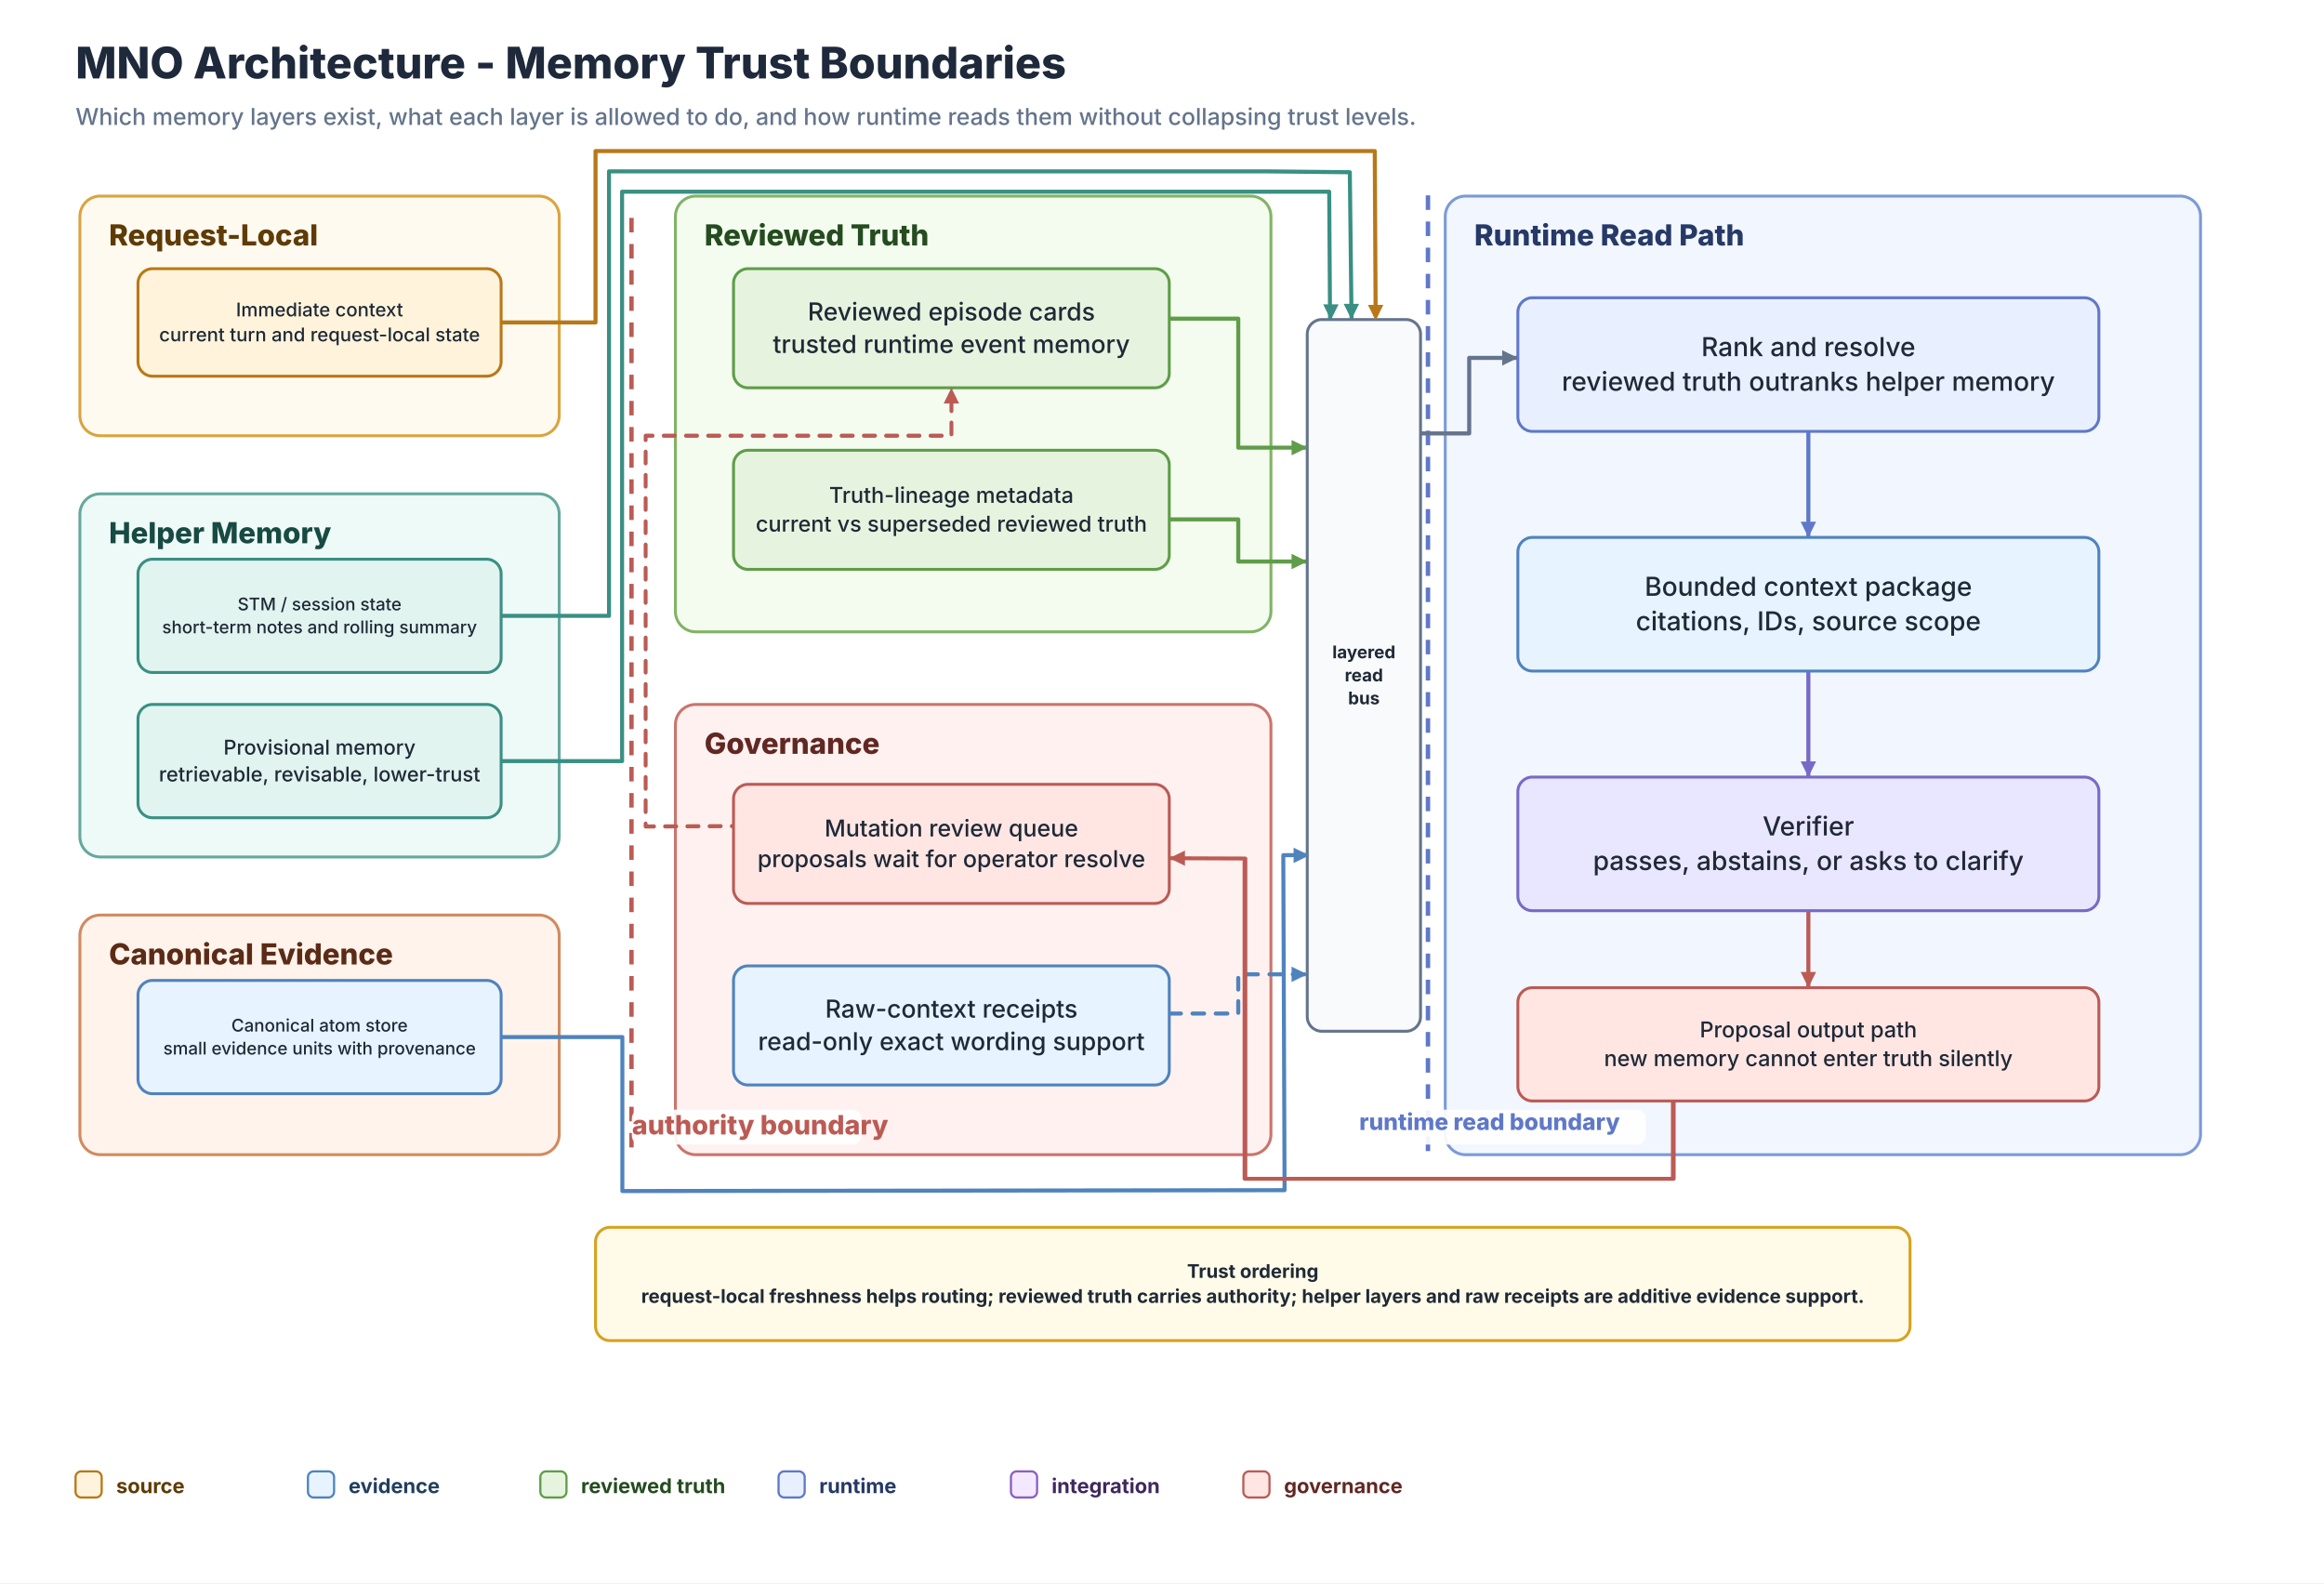
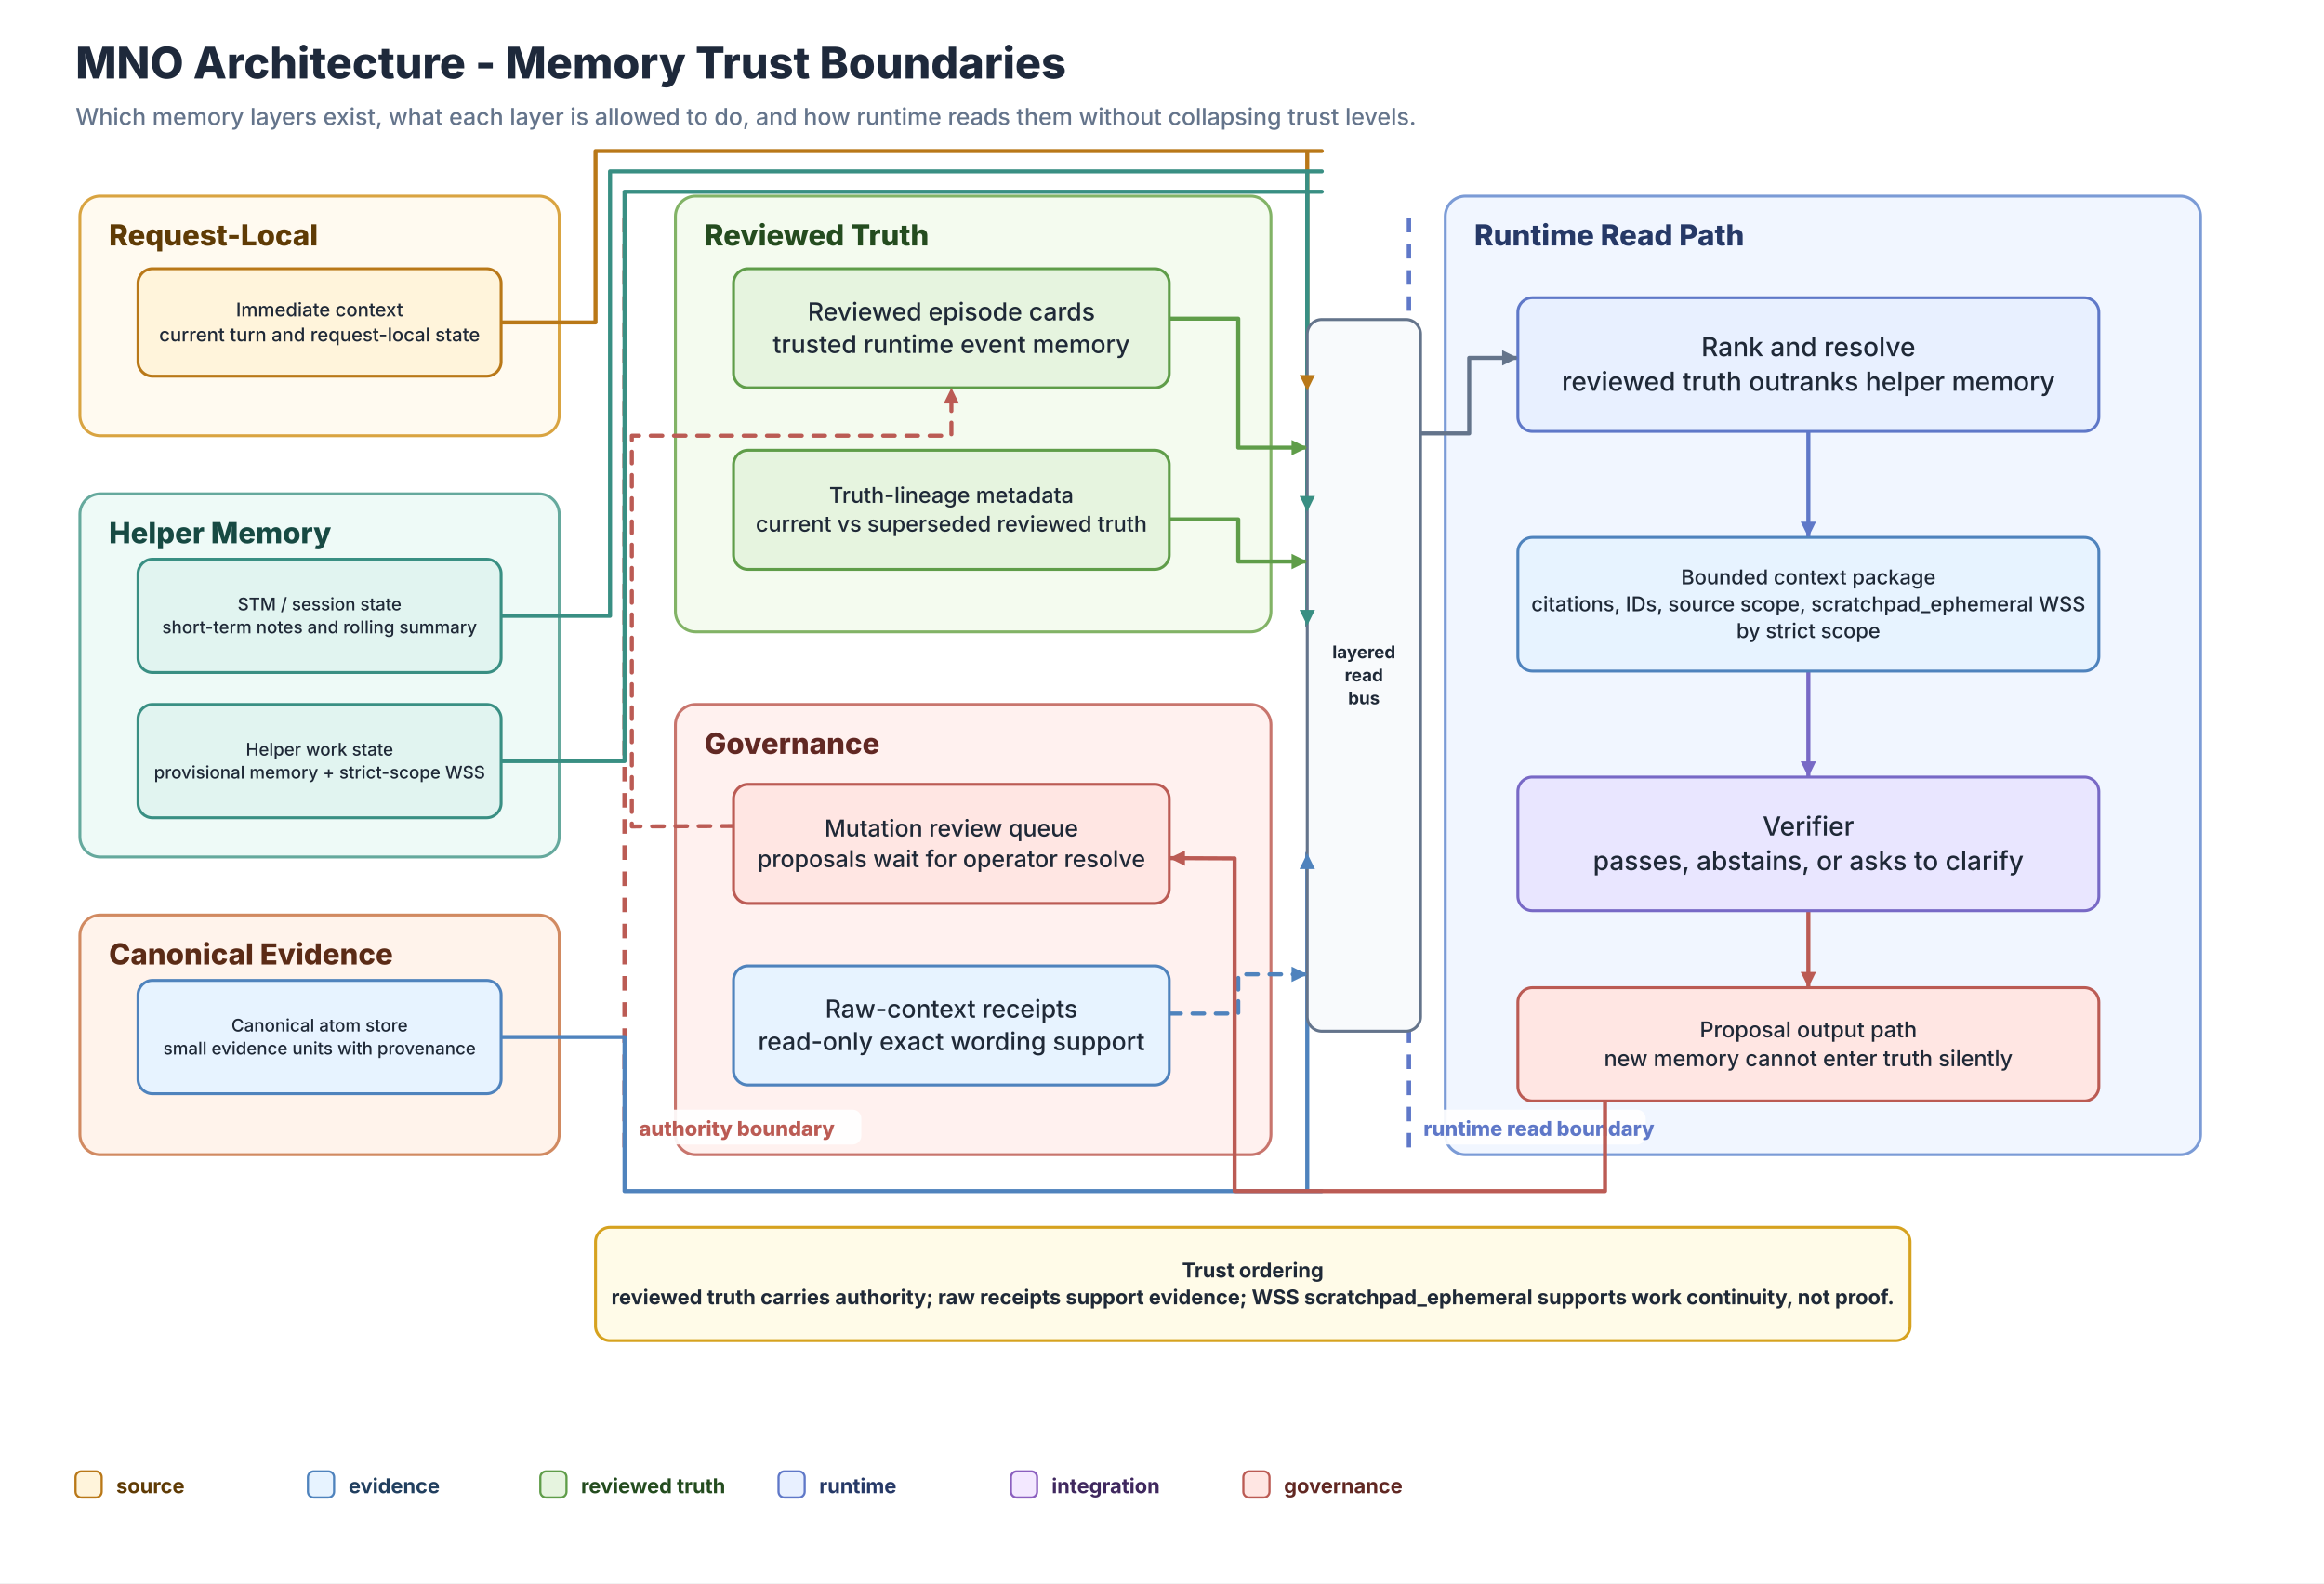
- <svg xmlns="http://www.w3.org/2000/svg" width="1600" height="1090" viewBox="0 0 1600 1090" role="img" aria-label="MNO Architecture - Memory Trust Boundaries" version="1.1" id="svg67">
-   <defs id="defs67" />
-   <rect width="100%" height="100%" fill="#ffffff" id="rect1" />
-   <text x="52" y="54" font-family="Segoe UI, Inter, Arial, sans-serif" font-size="30" font-weight="800" fill="#1e293b" id="text1">MNO Architecture - Memory Trust Boundaries</text>
-   <text x="52" y="86" font-family="Segoe UI, Inter, Arial, sans-serif" font-size="16" font-weight="500" fill="#64748b" id="text2">Which memory layers exist, what each layer is allowed to do, and how runtime reads them without collapsing trust levels.</text>
-   <rect x="55" y="135" width="330" height="165" rx="14" fill="#fffaf0" stroke="#d9a441" stroke-width="2" id="rect2" />
-   <text x="75.0" y="169.0" font-family="Segoe UI, Inter, Arial, sans-serif" font-size="20" font-weight="800" fill="#5f3b05" id="text3">Request-Local</text>
-   <rect x="55" y="340" width="330" height="250" rx="14" fill="#eefaf7" stroke="#65a99d" stroke-width="2" id="rect3" />
-   <text x="75.0" y="374.0" font-family="Segoe UI, Inter, Arial, sans-serif" font-size="20" font-weight="800" fill="#174a43" id="text4">Helper Memory</text>
-   <rect x="55" y="630" width="330" height="165" rx="14" fill="#fff3eb" stroke="#d18a61" stroke-width="2" id="rect4" />
-   <text x="75.0" y="664.0" font-family="Segoe UI, Inter, Arial, sans-serif" font-size="20" font-weight="800" fill="#5b2b16" id="text5">Canonical Evidence</text>
-   <rect x="465" y="135" width="410" height="300" rx="14" fill="#f4fbef" stroke="#82b366" stroke-width="2" id="rect5" />
-   <text x="485.0" y="169.0" font-family="Segoe UI, Inter, Arial, sans-serif" font-size="20" font-weight="800" fill="#244c1f" id="text6">Reviewed Truth</text>
-   <rect x="465" y="485" width="410" height="310" rx="14" fill="#fff1ef" stroke="#c8756d" stroke-width="2" id="rect6" />
-   <text x="485.0" y="519.0" font-family="Segoe UI, Inter, Arial, sans-serif" font-size="20" font-weight="800" fill="#612823" id="text7">Governance</text>
-   <rect x="995" y="135" width="520" height="660" rx="14" fill="#f1f6ff" stroke="#7b9bd6" stroke-width="2" id="rect7" />
-   <text x="1015.0" y="169.0" font-family="Segoe UI, Inter, Arial, sans-serif" font-size="20" font-weight="800" fill="#263967" id="text8">Runtime Read Path</text>
-   <line x1="434.768" y1="150" x2="434.768" y2="790" stroke="#bb5b54" stroke-width="3" stroke-dasharray="10, 8" id="line8" />
-   <rect x="435.0" y="764.0" width="158" height="24" rx="6" fill="#ffffff" fill-opacity="0.92" id="rect8" />
-   <text x="435.111" y="781.046" font-family="'Segoe UI', Inter, Arial, sans-serif" font-size="18.347px" font-weight="800" fill="#bb5b54" id="text9" style="stroke-width:1.311">authority boundary</text>
-   <line x1="983.111" y1="134.505" x2="983.111" y2="795.364" stroke="#5f78c8" stroke-width="3.048" stroke-dasharray="10, 8" id="line9" />
-   <rect x="975.0" y="764.0" width="158" height="24" rx="6" fill="#ffffff" fill-opacity="0.92" id="rect9" />
-   <text x="935.782" y="777.972" font-family="'Segoe UI', Inter, Arial, sans-serif" font-size="15.805px" font-weight="800" fill="#5f78c8" id="text10" style="stroke-width:1.129">runtime read boundary</text>
-   <path id="polyline10" style="fill:none;stroke:#b97818;stroke-width:2.8;stroke-linecap:round;stroke-linejoin:round" d="m 345,222 h 65 V 104 h 500 36.484 l 0.596,113.152" />
-   <path id="polyline11" transform="matrix(0.9905301,0,0,1.000043,3.260479,-0.01167464)" style="fill:none;stroke:#398f83;stroke-width:2.8;stroke-linecap:round;stroke-linejoin:round" d="m 345,424 h 75 V 118 h 457.511 l 57.385,0.596 1.203,101.408" />
-   <path id="polyline12" transform="matrix(0.9800082,0,0,1.000071,6.883121,-0.02337155)" style="fill:none;stroke:#398f83;stroke-width:2.8;stroke-linecap:round;stroke-linejoin:round" d="m 345,524 h 85 V 132 h 480 16.757 l 0.608,89.535" />
-   <path id="polyline13" transform="matrix(0.9821123,0,0,1.000107,6.158778,-0.07542246)" style="fill:none;stroke:#4f83bd;stroke-width:2.8;stroke-linecap:round;stroke-linejoin:round" d="m 345,714 h 85 v 106 l 464.223,-0.596 -0.898,-230.61 16.991,-0.103" />
-   <polyline points="805.0,219.4 852.5,219.4 852.5,308.2 900.0,308.2" fill="none" stroke="#5f9d49" stroke-width="2.8" stroke-linecap="round" stroke-linejoin="round" id="polyline14" />
-   <path id="polyline15" style="fill:none;stroke:#5f9d49;stroke-width:2.8;stroke-linecap:round;stroke-linejoin:round" d="m 805,357.6 h 47.5 v 29 h 46.904" />
-   <polyline points="805.0,697.8 852.5,697.8 852.5,670.8 900.0,670.8" fill="none" stroke="#4f83bd" stroke-width="2.8" stroke-linecap="round" stroke-linejoin="round" stroke-dasharray="8 8" id="polyline16" />
-   <polyline points="978.0,298.4 1011.5,298.4 1011.5,246.4 1045.0,246.4" fill="none" stroke="#64748b" stroke-width="2.8" stroke-linecap="round" stroke-linejoin="round" id="polyline17" />
-   <polyline points="1245.0,297.0 1245.0,370.0" fill="none" stroke="#5f78c8" stroke-width="2.8" stroke-linecap="round" stroke-linejoin="round" id="polyline18" />
-   <polyline points="1245.0,462.0 1245.0,535.0" fill="none" stroke="#7869c6" stroke-width="2.8" stroke-linecap="round" stroke-linejoin="round" id="polyline19" />
-   <polyline points="1245.0,627.0 1245.0,680.0" fill="none" stroke="#bb5b54" stroke-width="2.8" stroke-linecap="round" stroke-linejoin="round" id="polyline20" />
-   <polyline points="1105.0,758.0 1105.0,820.0 850.0,820.0 850.0,591.0 805.0,590.8" fill="none" stroke="#bb5b54" stroke-width="2.8" stroke-linecap="round" stroke-linejoin="round" id="polyline21" transform="matrix(1.156419,0,0,0.9628897,-125.84,22.0059)" />
-   <polyline points="505.0,568.7 435.0,569.0 435.0,300.0 655.0,300.0 655.0,267.0" fill="none" stroke="#bb5b54" stroke-width="2.8" stroke-linecap="round" stroke-linejoin="round" stroke-dasharray="8, 8" id="polyline22" transform="matrix(0.9569337,0,0,1.000201,28.23876,-0.08398914)" />
-   <rect x="95" y="185" width="250" height="74" rx="10" fill="#fff4db" stroke="#b97818" stroke-width="2" id="rect22" />
-   <g class="node-label" id="g23">
-     <text x="220.0" y="217.8" text-anchor="middle" font-family="Segoe UI, Inter, Arial, sans-serif" font-size="13" font-weight="500" fill="#1f2937" id="text22">Immediate context</text>
-     <text x="220.0" y="235.0" text-anchor="middle" font-family="Segoe UI, Inter, Arial, sans-serif" font-size="13" font-weight="500" fill="#1f2937" id="text23">current turn and request-local state</text>
+ <svg xmlns="http://www.w3.org/2000/svg" width="1600" height="1090" viewBox="0 0 1600 1090" role="img" aria-label="MNO Architecture - Memory Trust Boundaries">
+   <rect width="100%" height="100%" fill="#ffffff" />
+   <text x="52" y="54" font-family="Segoe UI, Inter, Arial, sans-serif" font-size="30" font-weight="800" fill="#1e293b">MNO Architecture - Memory Trust Boundaries</text>
+   <text x="52" y="86" font-family="Segoe UI, Inter, Arial, sans-serif" font-size="16" font-weight="500" fill="#64748b">Which memory layers exist, what each layer is allowed to do, and how runtime reads them without collapsing trust levels.</text>
+   <rect x="55" y="135" width="330" height="165" rx="14" fill="#fffaf0" stroke="#d9a441" stroke-width="2" />
+   <text x="75.0" y="169.0" font-family="Segoe UI, Inter, Arial, sans-serif" font-size="20" font-weight="800" fill="#5f3b05">Request-Local</text>
+   <rect x="55" y="340" width="330" height="250" rx="14" fill="#eefaf7" stroke="#65a99d" stroke-width="2" />
+   <text x="75.0" y="374.0" font-family="Segoe UI, Inter, Arial, sans-serif" font-size="20" font-weight="800" fill="#174a43">Helper Memory</text>
+   <rect x="55" y="630" width="330" height="165" rx="14" fill="#fff3eb" stroke="#d18a61" stroke-width="2" />
+   <text x="75.0" y="664.0" font-family="Segoe UI, Inter, Arial, sans-serif" font-size="20" font-weight="800" fill="#5b2b16">Canonical Evidence</text>
+   <rect x="465" y="135" width="410" height="300" rx="14" fill="#f4fbef" stroke="#82b366" stroke-width="2" />
+   <text x="485.0" y="169.0" font-family="Segoe UI, Inter, Arial, sans-serif" font-size="20" font-weight="800" fill="#244c1f">Reviewed Truth</text>
+   <rect x="465" y="485" width="410" height="310" rx="14" fill="#fff1ef" stroke="#c8756d" stroke-width="2" />
+   <text x="485.0" y="519.0" font-family="Segoe UI, Inter, Arial, sans-serif" font-size="20" font-weight="800" fill="#612823">Governance</text>
+   <rect x="995" y="135" width="520" height="660" rx="14" fill="#f1f6ff" stroke="#7b9bd6" stroke-width="2" />
+   <text x="1015.0" y="169.0" font-family="Segoe UI, Inter, Arial, sans-serif" font-size="20" font-weight="800" fill="#263967">Runtime Read Path</text>
+   <line x1="430.0" y1="150.0" x2="430.0" y2="790.0" stroke="#bb5b54" stroke-width="3" stroke-dasharray="10 8" />
+   <rect x="435.0" y="764.0" width="158" height="24" rx="6" fill="#ffffff" fill-opacity="0.92" />
+   <text x="440.0" y="782.0" font-family="Segoe UI, Inter, Arial, sans-serif" font-size="14" font-weight="800" fill="#bb5b54">authority boundary</text>
+   <line x1="970.0" y1="150.0" x2="970.0" y2="790.0" stroke="#5f78c8" stroke-width="3" stroke-dasharray="10 8" />
+   <rect x="975.0" y="764.0" width="158" height="24" rx="6" fill="#ffffff" fill-opacity="0.92" />
+   <text x="980.0" y="782.0" font-family="Segoe UI, Inter, Arial, sans-serif" font-size="14" font-weight="800" fill="#5f78c8">runtime read boundary</text>
+   <polyline points="345.0,222.0 410.0,222.0 410.0,104.0 910.0,104.0 900.0,104.0 900.0,269.0" fill="none" stroke="#b97818" stroke-width="2.8" stroke-linecap="round" stroke-linejoin="round" />
+   <polyline points="345.0,424.0 420.0,424.0 420.0,118.0 910.0,118.0 900.0,118.0 900.0,352.3" fill="none" stroke="#398f83" stroke-width="2.8" stroke-linecap="round" stroke-linejoin="round" />
+   <polyline points="345.0,524.0 430.0,524.0 430.0,132.0 910.0,132.0 900.0,132.0 900.0,430.7" fill="none" stroke="#398f83" stroke-width="2.8" stroke-linecap="round" stroke-linejoin="round" />
+   <polyline points="345.0,714.0 430.0,714.0 430.0,820.0 910.0,820.0 900.0,820.0 900.0,587.5" fill="none" stroke="#4f83bd" stroke-width="2.8" stroke-linecap="round" stroke-linejoin="round" />
+   <polyline points="805.0,219.4 852.5,219.4 852.5,308.2 900.0,308.2" fill="none" stroke="#5f9d49" stroke-width="2.8" stroke-linecap="round" stroke-linejoin="round" />
+   <polyline points="805.0,357.6 852.5,357.6 852.5,386.6 900.0,386.6" fill="none" stroke="#5f9d49" stroke-width="2.8" stroke-linecap="round" stroke-linejoin="round" />
+   <polyline points="805.0,697.8 852.5,697.8 852.5,670.8 900.0,670.8" fill="none" stroke="#4f83bd" stroke-width="2.8" stroke-linecap="round" stroke-linejoin="round" stroke-dasharray="8 8" />
+   <polyline points="978.0,298.4 1011.5,298.4 1011.5,246.4 1045.0,246.4" fill="none" stroke="#64748b" stroke-width="2.8" stroke-linecap="round" stroke-linejoin="round" />
+   <polyline points="1245.0,297.0 1245.0,370.0" fill="none" stroke="#5f78c8" stroke-width="2.8" stroke-linecap="round" stroke-linejoin="round" />
+   <polyline points="1245.0,462.0 1245.0,535.0" fill="none" stroke="#7869c6" stroke-width="2.8" stroke-linecap="round" stroke-linejoin="round" />
+   <polyline points="1245.0,627.0 1245.0,680.0" fill="none" stroke="#bb5b54" stroke-width="2.8" stroke-linecap="round" stroke-linejoin="round" />
+   <polyline points="1105.0,758.0 1105.0,820.0 850.0,820.0 850.0,591.0 805.0,590.8" fill="none" stroke="#bb5b54" stroke-width="2.8" stroke-linecap="round" stroke-linejoin="round" />
+   <polyline points="505.0,568.7 435.0,569.0 435.0,300.0 655.0,300.0 655.0,267.0" fill="none" stroke="#bb5b54" stroke-width="2.8" stroke-linecap="round" stroke-linejoin="round" stroke-dasharray="8 8" />
+   <rect x="95" y="185" width="250" height="74" rx="10" fill="#fff4db" stroke="#b97818" stroke-width="2" />
+   <g class="node-label">
+     <text x="220.0" y="217.8" text-anchor="middle" font-family="Segoe UI, Inter, Arial, sans-serif" font-size="13" font-weight="500" fill="#1f2937">Immediate context</text>
+     <text x="220.0" y="235.0" text-anchor="middle" font-family="Segoe UI, Inter, Arial, sans-serif" font-size="13" font-weight="500" fill="#1f2937">current turn and request-local state</text>
  </g>
-   <rect x="95" y="385" width="250" height="78" rx="10" fill="#e1f4f0" stroke="#398f83" stroke-width="2" id="rect23" />
-   <g class="node-label" id="g25">
-     <text x="220.0" y="420.2" text-anchor="middle" font-family="Segoe UI, Inter, Arial, sans-serif" font-size="12" font-weight="500" fill="#1f2937" id="text24">STM / session state</text>
-     <text x="220.0" y="436.0" text-anchor="middle" font-family="Segoe UI, Inter, Arial, sans-serif" font-size="12" font-weight="500" fill="#1f2937" id="text25">short-term notes and rolling summary</text>
+   <rect x="95" y="385" width="250" height="78" rx="10" fill="#e1f4f0" stroke="#398f83" stroke-width="2" />
+   <g class="node-label">
+     <text x="220.0" y="420.2" text-anchor="middle" font-family="Segoe UI, Inter, Arial, sans-serif" font-size="12" font-weight="500" fill="#1f2937">STM / session state</text>
+     <text x="220.0" y="436.0" text-anchor="middle" font-family="Segoe UI, Inter, Arial, sans-serif" font-size="12" font-weight="500" fill="#1f2937">short-term notes and rolling summary</text>
  </g>
-   <rect x="95" y="485" width="250" height="78" rx="10" fill="#e1f4f0" stroke="#398f83" stroke-width="2" id="rect25" />
-   <g class="node-label" id="g27">
-     <text x="220.0" y="519.5" text-anchor="middle" font-family="Segoe UI, Inter, Arial, sans-serif" font-size="14" font-weight="500" fill="#1f2937" id="text26">Provisional memory</text>
-     <text x="220.0" y="538.0" text-anchor="middle" font-family="Segoe UI, Inter, Arial, sans-serif" font-size="14" font-weight="500" fill="#1f2937" id="text27">retrievable, revisable, lower-trust</text>
+   <rect x="95" y="485" width="250" height="78" rx="10" fill="#e1f4f0" stroke="#398f83" stroke-width="2" />
+   <g class="node-label">
+     <text x="220.0" y="520.2" text-anchor="middle" font-family="Segoe UI, Inter, Arial, sans-serif" font-size="12" font-weight="500" fill="#1f2937">Helper work state</text>
+     <text x="220.0" y="536.0" text-anchor="middle" font-family="Segoe UI, Inter, Arial, sans-serif" font-size="12" font-weight="500" fill="#1f2937">provisional memory + strict-scope WSS</text>
  </g>
-   <rect x="95" y="675" width="250" height="78" rx="10" fill="#e7f3ff" stroke="#4f83bd" stroke-width="2" id="rect27" />
-   <g class="node-label" id="g29">
-     <text x="220.0" y="710.2" text-anchor="middle" font-family="Segoe UI, Inter, Arial, sans-serif" font-size="12" font-weight="500" fill="#1f2937" id="text28">Canonical atom store</text>
-     <text x="220.0" y="726.0" text-anchor="middle" font-family="Segoe UI, Inter, Arial, sans-serif" font-size="12" font-weight="500" fill="#1f2937" id="text29">small evidence units with provenance</text>
+   <rect x="95" y="675" width="250" height="78" rx="10" fill="#e7f3ff" stroke="#4f83bd" stroke-width="2" />
+   <g class="node-label">
+     <text x="220.0" y="710.2" text-anchor="middle" font-family="Segoe UI, Inter, Arial, sans-serif" font-size="12" font-weight="500" fill="#1f2937">Canonical atom store</text>
+     <text x="220.0" y="726.0" text-anchor="middle" font-family="Segoe UI, Inter, Arial, sans-serif" font-size="12" font-weight="500" fill="#1f2937">small evidence units with provenance</text>
  </g>
-   <rect x="505" y="185" width="300" height="82" rx="10" fill="#e6f4df" stroke="#5f9d49" stroke-width="2" id="rect29" />
-   <g class="node-label" id="g31">
-     <text x="655.0" y="220.6" text-anchor="middle" font-family="Segoe UI, Inter, Arial, sans-serif" font-size="17" font-weight="500" fill="#1f2937" id="text30">Reviewed episode cards</text>
-     <text x="655.0" y="243.0" text-anchor="middle" font-family="Segoe UI, Inter, Arial, sans-serif" font-size="17" font-weight="500" fill="#1f2937" id="text31">trusted runtime event memory</text>
+   <rect x="505" y="185" width="300" height="82" rx="10" fill="#e6f4df" stroke="#5f9d49" stroke-width="2" />
+   <g class="node-label">
+     <text x="655.0" y="220.6" text-anchor="middle" font-family="Segoe UI, Inter, Arial, sans-serif" font-size="17" font-weight="500" fill="#1f2937">Reviewed episode cards</text>
+     <text x="655.0" y="243.0" text-anchor="middle" font-family="Segoe UI, Inter, Arial, sans-serif" font-size="17" font-weight="500" fill="#1f2937">trusted runtime event memory</text>
  </g>
-   <rect x="505" y="310" width="300" height="82" rx="10" fill="#e6f4df" stroke="#5f9d49" stroke-width="2" id="rect31" />
-   <g class="node-label" id="g33">
-     <text x="655.0" y="346.2" text-anchor="middle" font-family="Segoe UI, Inter, Arial, sans-serif" font-size="15" font-weight="500" fill="#1f2937" id="text32">Truth-lineage metadata</text>
-     <text x="655.0" y="366.0" text-anchor="middle" font-family="Segoe UI, Inter, Arial, sans-serif" font-size="15" font-weight="500" fill="#1f2937" id="text33">current vs superseded reviewed truth</text>
+   <rect x="505" y="310" width="300" height="82" rx="10" fill="#e6f4df" stroke="#5f9d49" stroke-width="2" />
+   <g class="node-label">
+     <text x="655.0" y="346.2" text-anchor="middle" font-family="Segoe UI, Inter, Arial, sans-serif" font-size="15" font-weight="500" fill="#1f2937">Truth-lineage metadata</text>
+     <text x="655.0" y="366.0" text-anchor="middle" font-family="Segoe UI, Inter, Arial, sans-serif" font-size="15" font-weight="500" fill="#1f2937">current vs superseded reviewed truth</text>
  </g>
-   <rect x="505" y="540" width="300" height="82" rx="10" fill="#ffe6e3" stroke="#bb5b54" stroke-width="2" id="rect33" />
-   <g class="node-label" id="g35">
-     <text x="655.0" y="575.9" text-anchor="middle" font-family="Segoe UI, Inter, Arial, sans-serif" font-size="16" font-weight="500" fill="#1f2937" id="text34">Mutation review queue</text>
-     <text x="655.0" y="597.0" text-anchor="middle" font-family="Segoe UI, Inter, Arial, sans-serif" font-size="16" font-weight="500" fill="#1f2937" id="text35">proposals wait for operator resolve</text>
+   <rect x="505" y="540" width="300" height="82" rx="10" fill="#ffe6e3" stroke="#bb5b54" stroke-width="2" />
+   <g class="node-label">
+     <text x="655.0" y="575.9" text-anchor="middle" font-family="Segoe UI, Inter, Arial, sans-serif" font-size="16" font-weight="500" fill="#1f2937">Mutation review queue</text>
+     <text x="655.0" y="597.0" text-anchor="middle" font-family="Segoe UI, Inter, Arial, sans-serif" font-size="16" font-weight="500" fill="#1f2937">proposals wait for operator resolve</text>
  </g>
-   <rect x="505" y="665" width="300" height="82" rx="10" fill="#e7f3ff" stroke="#4f83bd" stroke-width="2" id="rect35" />
-   <g class="node-label" id="g37">
-     <text x="655.0" y="700.6" text-anchor="middle" font-family="Segoe UI, Inter, Arial, sans-serif" font-size="17" font-weight="500" fill="#1f2937" id="text36">Raw-context receipts</text>
-     <text x="655.0" y="723.0" text-anchor="middle" font-family="Segoe UI, Inter, Arial, sans-serif" font-size="17" font-weight="500" fill="#1f2937" id="text37">read-only exact wording support</text>
+   <rect x="505" y="665" width="300" height="82" rx="10" fill="#e7f3ff" stroke="#4f83bd" stroke-width="2" />
+   <g class="node-label">
+     <text x="655.0" y="700.6" text-anchor="middle" font-family="Segoe UI, Inter, Arial, sans-serif" font-size="17" font-weight="500" fill="#1f2937">Raw-context receipts</text>
+     <text x="655.0" y="723.0" text-anchor="middle" font-family="Segoe UI, Inter, Arial, sans-serif" font-size="17" font-weight="500" fill="#1f2937">read-only exact wording support</text>
  </g>
-   <rect x="900" y="220" width="78" height="490" rx="10" fill="#f8fafc" stroke="#64748b" stroke-width="2" id="rect37" />
-   <g class="node-label" id="g40">
-     <text x="939.0" y="453.2" text-anchor="middle" font-family="Segoe UI, Inter, Arial, sans-serif" font-size="12" font-weight="700" fill="#1f2937" id="text38">layered</text>
-     <text x="939.0" y="469.1" text-anchor="middle" font-family="Segoe UI, Inter, Arial, sans-serif" font-size="12" font-weight="700" fill="#1f2937" id="text39">read</text>
-     <text x="939.0" y="484.9" text-anchor="middle" font-family="Segoe UI, Inter, Arial, sans-serif" font-size="12" font-weight="700" fill="#1f2937" id="text40">bus</text>
+   <rect x="900" y="220" width="78" height="490" rx="10" fill="#f8fafc" stroke="#64748b" stroke-width="2" />
+   <g class="node-label">
+     <text x="939.0" y="453.2" text-anchor="middle" font-family="Segoe UI, Inter, Arial, sans-serif" font-size="12" font-weight="700" fill="#1f2937">layered</text>
+     <text x="939.0" y="469.1" text-anchor="middle" font-family="Segoe UI, Inter, Arial, sans-serif" font-size="12" font-weight="700" fill="#1f2937">read</text>
+     <text x="939.0" y="484.9" text-anchor="middle" font-family="Segoe UI, Inter, Arial, sans-serif" font-size="12" font-weight="700" fill="#1f2937">bus</text>
  </g>
-   <rect x="1045" y="205" width="400" height="92" rx="10" fill="#e8f0ff" stroke="#5f78c8" stroke-width="2" id="rect40" />
-   <g class="node-label" id="g42">
-     <text x="1245.0" y="245.2" text-anchor="middle" font-family="Segoe UI, Inter, Arial, sans-serif" font-size="18" font-weight="500" fill="#1f2937" id="text41">Rank and resolve</text>
-     <text x="1245.0" y="269.0" text-anchor="middle" font-family="Segoe UI, Inter, Arial, sans-serif" font-size="18" font-weight="500" fill="#1f2937" id="text42">reviewed truth outranks helper memory</text>
+   <rect x="1045" y="205" width="400" height="92" rx="10" fill="#e8f0ff" stroke="#5f78c8" stroke-width="2" />
+   <g class="node-label">
+     <text x="1245.0" y="245.2" text-anchor="middle" font-family="Segoe UI, Inter, Arial, sans-serif" font-size="18" font-weight="500" fill="#1f2937">Rank and resolve</text>
+     <text x="1245.0" y="269.0" text-anchor="middle" font-family="Segoe UI, Inter, Arial, sans-serif" font-size="18" font-weight="500" fill="#1f2937">reviewed truth outranks helper memory</text>
  </g>
-   <rect x="1045" y="370" width="400" height="92" rx="10" fill="#e7f3ff" stroke="#4f83bd" stroke-width="2" id="rect42" />
-   <g class="node-label" id="g44">
-     <text x="1245.0" y="410.2" text-anchor="middle" font-family="Segoe UI, Inter, Arial, sans-serif" font-size="18" font-weight="500" fill="#1f2937" id="text43">Bounded context package</text>
-     <text x="1245.0" y="434.0" text-anchor="middle" font-family="Segoe UI, Inter, Arial, sans-serif" font-size="18" font-weight="500" fill="#1f2937" id="text44">citations, IDs, source scope</text>
+   <rect x="1045" y="370" width="400" height="92" rx="10" fill="#e7f3ff" stroke="#4f83bd" stroke-width="2" />
+   <g class="node-label">
+     <text x="1245.0" y="402.3" text-anchor="middle" font-family="Segoe UI, Inter, Arial, sans-serif" font-size="14" font-weight="500" fill="#1f2937">Bounded context package</text>
+     <text x="1245.0" y="420.8" text-anchor="middle" font-family="Segoe UI, Inter, Arial, sans-serif" font-size="14" font-weight="500" fill="#1f2937">citations, IDs, source scope, scratchpad_ephemeral WSS</text>
+     <text x="1245.0" y="439.2" text-anchor="middle" font-family="Segoe UI, Inter, Arial, sans-serif" font-size="14" font-weight="500" fill="#1f2937">by strict scope</text>
  </g>
-   <rect x="1045" y="535" width="400" height="92" rx="10" fill="#e9e6ff" stroke="#7869c6" stroke-width="2" id="rect44" />
-   <g class="node-label" id="g46">
-     <text x="1245.0" y="575.2" text-anchor="middle" font-family="Segoe UI, Inter, Arial, sans-serif" font-size="18" font-weight="500" fill="#1f2937" id="text45">Verifier</text>
-     <text x="1245.0" y="599.0" text-anchor="middle" font-family="Segoe UI, Inter, Arial, sans-serif" font-size="18" font-weight="500" fill="#1f2937" id="text46">passes, abstains, or asks to clarify</text>
+   <rect x="1045" y="535" width="400" height="92" rx="10" fill="#e9e6ff" stroke="#7869c6" stroke-width="2" />
+   <g class="node-label">
+     <text x="1245.0" y="575.2" text-anchor="middle" font-family="Segoe UI, Inter, Arial, sans-serif" font-size="18" font-weight="500" fill="#1f2937">Verifier</text>
+     <text x="1245.0" y="599.0" text-anchor="middle" font-family="Segoe UI, Inter, Arial, sans-serif" font-size="18" font-weight="500" fill="#1f2937">passes, abstains, or asks to clarify</text>
  </g>
-   <rect x="1045" y="680" width="400" height="78" rx="10" fill="#ffe6e3" stroke="#bb5b54" stroke-width="2" id="rect46" />
-   <g class="node-label" id="g48">
-     <text x="1245.0" y="714.2" text-anchor="middle" font-family="Segoe UI, Inter, Arial, sans-serif" font-size="15" font-weight="500" fill="#1f2937" id="text47">Proposal output path</text>
-     <text x="1245.0" y="734.0" text-anchor="middle" font-family="Segoe UI, Inter, Arial, sans-serif" font-size="15" font-weight="500" fill="#1f2937" id="text48">new memory cannot enter truth silently</text>
+   <rect x="1045" y="680" width="400" height="78" rx="10" fill="#ffe6e3" stroke="#bb5b54" stroke-width="2" />
+   <g class="node-label">
+     <text x="1245.0" y="714.2" text-anchor="middle" font-family="Segoe UI, Inter, Arial, sans-serif" font-size="15" font-weight="500" fill="#1f2937">Proposal output path</text>
+     <text x="1245.0" y="734.0" text-anchor="middle" font-family="Segoe UI, Inter, Arial, sans-serif" font-size="15" font-weight="500" fill="#1f2937">new memory cannot enter truth silently</text>
  </g>
-   <rect x="410" y="845" width="905" height="78" rx="10" fill="#fffbe8" stroke="#d6a21f" stroke-width="2" id="rect48" />
-   <g class="node-label" id="g50">
-     <text x="862.5" y="879.8" text-anchor="middle" font-family="Segoe UI, Inter, Arial, sans-serif" font-size="13" font-weight="700" fill="#1f2937" id="text49">Trust ordering</text>
-     <text x="862.5" y="897.0" text-anchor="middle" font-family="Segoe UI, Inter, Arial, sans-serif" font-size="13" font-weight="700" fill="#1f2937" id="text50">request-local freshness helps routing; reviewed truth carries authority; helper layers and raw receipts are additive evidence support.</text>
+   <rect x="410" y="845" width="905" height="78" rx="10" fill="#fffbe8" stroke="#d6a21f" stroke-width="2" />
+   <g class="node-label">
+     <text x="862.5" y="879.5" text-anchor="middle" font-family="Segoe UI, Inter, Arial, sans-serif" font-size="14" font-weight="700" fill="#1f2937">Trust ordering</text>
+     <text x="862.5" y="898.0" text-anchor="middle" font-family="Segoe UI, Inter, Arial, sans-serif" font-size="14" font-weight="700" fill="#1f2937">reviewed truth carries authority; raw receipts support evidence; WSS scratchpad_ephemeral supports work continuity, not proof.</text>
  </g>
-   <polygon points="900,269 894.7,258.2 905.3,258.2 " fill="#b97818" id="polygon50" transform="translate(47.08037,-48.27228)" />
-   <polygon points="905.3,341.5 900,352.3 894.7,341.5 " fill="#398f83" id="polygon51" transform="translate(30.39366,-132.3018)" />
-   <polygon points="900,430.7 894.7,419.9 905.3,419.9 " fill="#398f83" id="polygon52" transform="translate(16.26244,-210.3718)" />
-   <polygon points="905.3,598.3 894.7,598.3 900,587.5 " fill="#4f83bd" id="polygon53" transform="rotate(90,900,588.9)" />
-   <polygon points="900.0,308.2 889.2,313.5 889.2,302.9" fill="#5f9d49" id="polygon54" />
-   <polygon points="900.0,386.6 889.2,391.9 889.2,381.3" fill="#5f9d49" id="polygon55" />
-   <polygon points="900.0,670.8 889.2,676.1 889.2,665.5" fill="#4f83bd" id="polygon56" />
-   <polygon points="1045.0,246.4 1034.2,251.7 1034.2,241.1" fill="#64748b" id="polygon57" />
-   <polygon points="1245.0,370.0 1239.7,359.2 1250.3,359.2" fill="#5f78c8" id="polygon58" />
-   <polygon points="1245.0,535.0 1239.7,524.2 1250.3,524.2" fill="#7869c6" id="polygon59" />
-   <polygon points="1245.0,680.0 1239.7,669.2 1250.3,669.2" fill="#bb5b54" id="polygon60" />
-   <polygon points="805.0,590.8 815.8,585.6 815.8,596.1" fill="#bb5b54" id="polygon61" />
-   <polygon points="655.0,267.0 660.3,277.8 649.7,277.8" fill="#bb5b54" id="polygon62" />
-   <rect x="52.0" y="1013.0" width="18" height="18" rx="4" fill="#fff4db" stroke="#b97818" stroke-width="1.5" id="rect62" />
-   <text x="80.0" y="1028.0" font-family="Segoe UI, Inter, Arial, sans-serif" font-size="14" font-weight="700" fill="#5f3b05" id="text62">source</text>
-   <rect x="212.0" y="1013.0" width="18" height="18" rx="4" fill="#e7f3ff" stroke="#4f83bd" stroke-width="1.5" id="rect63" />
-   <text x="240.0" y="1028.0" font-family="Segoe UI, Inter, Arial, sans-serif" font-size="14" font-weight="700" fill="#213f5f" id="text63">evidence</text>
-   <rect x="372.0" y="1013.0" width="18" height="18" rx="4" fill="#e6f4df" stroke="#5f9d49" stroke-width="1.5" id="rect64" />
-   <text x="400.0" y="1028.0" font-family="Segoe UI, Inter, Arial, sans-serif" font-size="14" font-weight="700" fill="#244c1f" id="text64">reviewed truth</text>
-   <rect x="536.0" y="1013.0" width="18" height="18" rx="4" fill="#e8f0ff" stroke="#5f78c8" stroke-width="1.5" id="rect65" />
-   <text x="564.0" y="1028.0" font-family="Segoe UI, Inter, Arial, sans-serif" font-size="14" font-weight="700" fill="#263967" id="text65">runtime</text>
-   <rect x="696.0" y="1013.0" width="18" height="18" rx="4" fill="#f3e8ff" stroke="#8b5fbf" stroke-width="1.5" id="rect66" />
-   <text x="724.0" y="1028.0" font-family="Segoe UI, Inter, Arial, sans-serif" font-size="14" font-weight="700" fill="#3f285e" id="text66">integration</text>
-   <rect x="856.0" y="1013.0" width="18" height="18" rx="4" fill="#ffe6e3" stroke="#bb5b54" stroke-width="1.5" id="rect67" />
-   <text x="884.0" y="1028.0" font-family="Segoe UI, Inter, Arial, sans-serif" font-size="14" font-weight="700" fill="#612823" id="text67">governance</text>
+   <polygon points="900.0,269.0 894.7,258.2 905.3,258.2" fill="#b97818" />
+   <polygon points="900.0,352.3 894.7,341.5 905.3,341.5" fill="#398f83" />
+   <polygon points="900.0,430.7 894.7,419.9 905.3,419.9" fill="#398f83" />
+   <polygon points="900.0,587.5 905.3,598.3 894.7,598.3" fill="#4f83bd" />
+   <polygon points="900.0,308.2 889.2,313.5 889.2,302.9" fill="#5f9d49" />
+   <polygon points="900.0,386.6 889.2,391.9 889.2,381.3" fill="#5f9d49" />
+   <polygon points="900.0,670.8 889.2,676.1 889.2,665.5" fill="#4f83bd" />
+   <polygon points="1045.0,246.4 1034.2,251.7 1034.2,241.1" fill="#64748b" />
+   <polygon points="1245.0,370.0 1239.7,359.2 1250.3,359.2" fill="#5f78c8" />
+   <polygon points="1245.0,535.0 1239.7,524.2 1250.3,524.2" fill="#7869c6" />
+   <polygon points="1245.0,680.0 1239.7,669.2 1250.3,669.2" fill="#bb5b54" />
+   <polygon points="805.0,590.8 815.8,585.6 815.8,596.1" fill="#bb5b54" />
+   <polygon points="655.0,267.0 660.3,277.8 649.7,277.8" fill="#bb5b54" />
+   <rect x="52.0" y="1013.0" width="18" height="18" rx="4" fill="#fff4db" stroke="#b97818" stroke-width="1.5" />
+   <text x="80.0" y="1028.0" font-family="Segoe UI, Inter, Arial, sans-serif" font-size="14" font-weight="700" fill="#5f3b05">source</text>
+   <rect x="212.0" y="1013.0" width="18" height="18" rx="4" fill="#e7f3ff" stroke="#4f83bd" stroke-width="1.5" />
+   <text x="240.0" y="1028.0" font-family="Segoe UI, Inter, Arial, sans-serif" font-size="14" font-weight="700" fill="#213f5f">evidence</text>
+   <rect x="372.0" y="1013.0" width="18" height="18" rx="4" fill="#e6f4df" stroke="#5f9d49" stroke-width="1.5" />
+   <text x="400.0" y="1028.0" font-family="Segoe UI, Inter, Arial, sans-serif" font-size="14" font-weight="700" fill="#244c1f">reviewed truth</text>
+   <rect x="536.0" y="1013.0" width="18" height="18" rx="4" fill="#e8f0ff" stroke="#5f78c8" stroke-width="1.5" />
+   <text x="564.0" y="1028.0" font-family="Segoe UI, Inter, Arial, sans-serif" font-size="14" font-weight="700" fill="#263967">runtime</text>
+   <rect x="696.0" y="1013.0" width="18" height="18" rx="4" fill="#f3e8ff" stroke="#8b5fbf" stroke-width="1.5" />
+   <text x="724.0" y="1028.0" font-family="Segoe UI, Inter, Arial, sans-serif" font-size="14" font-weight="700" fill="#3f285e">integration</text>
+   <rect x="856.0" y="1013.0" width="18" height="18" rx="4" fill="#ffe6e3" stroke="#bb5b54" stroke-width="1.5" />
+   <text x="884.0" y="1028.0" font-family="Segoe UI, Inter, Arial, sans-serif" font-size="14" font-weight="700" fill="#612823">governance</text>
</svg>
